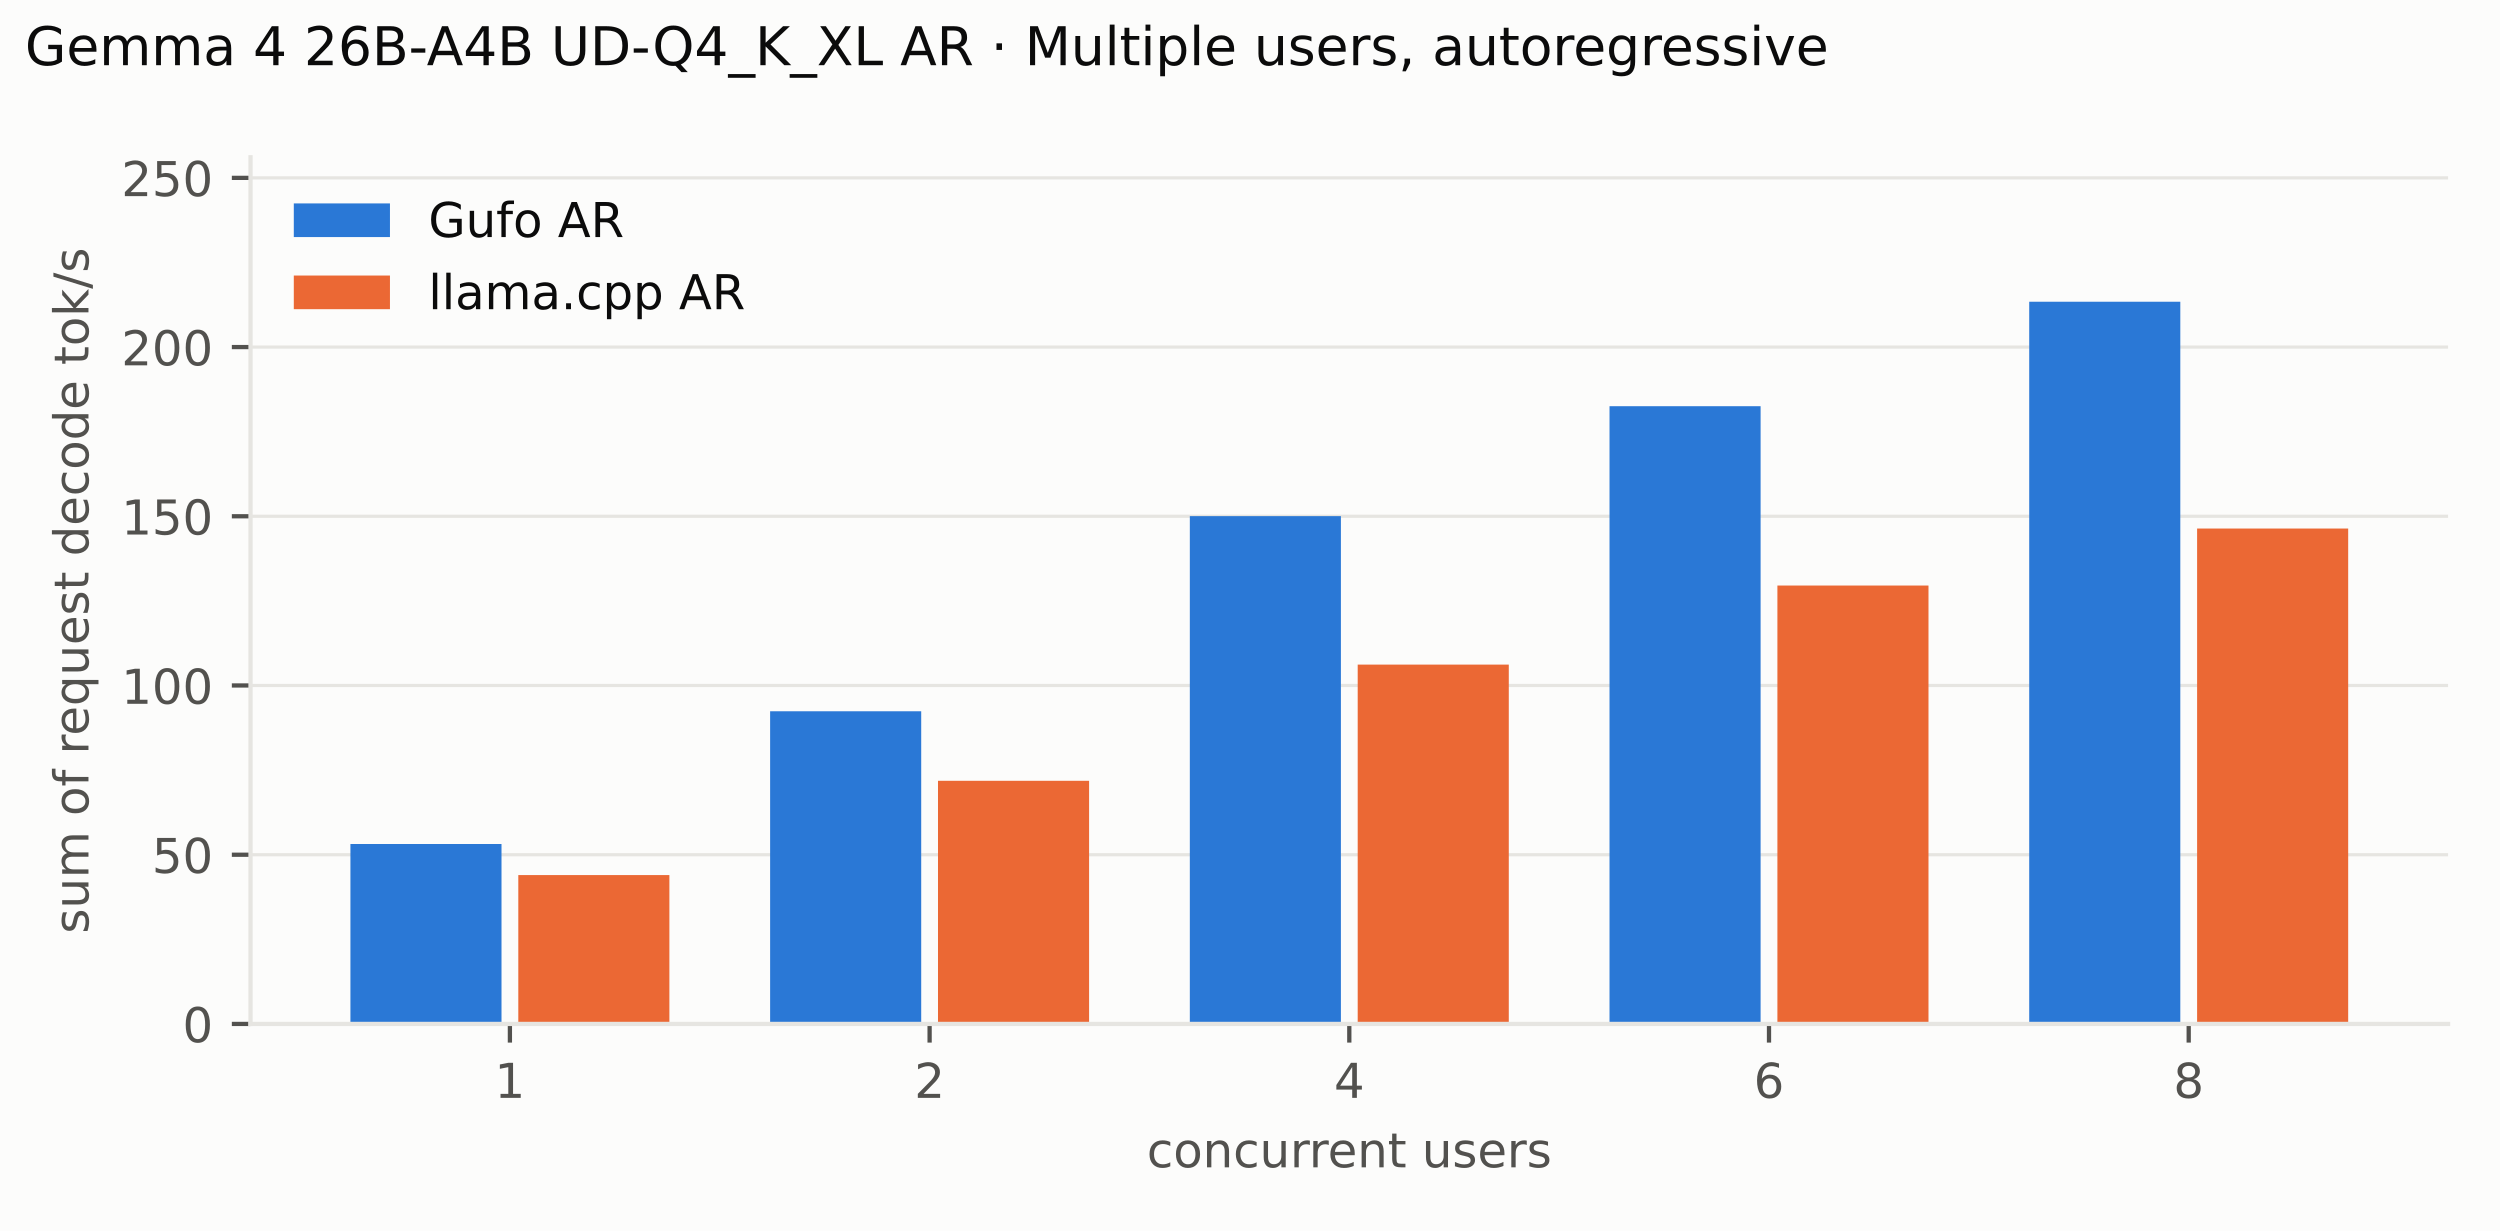
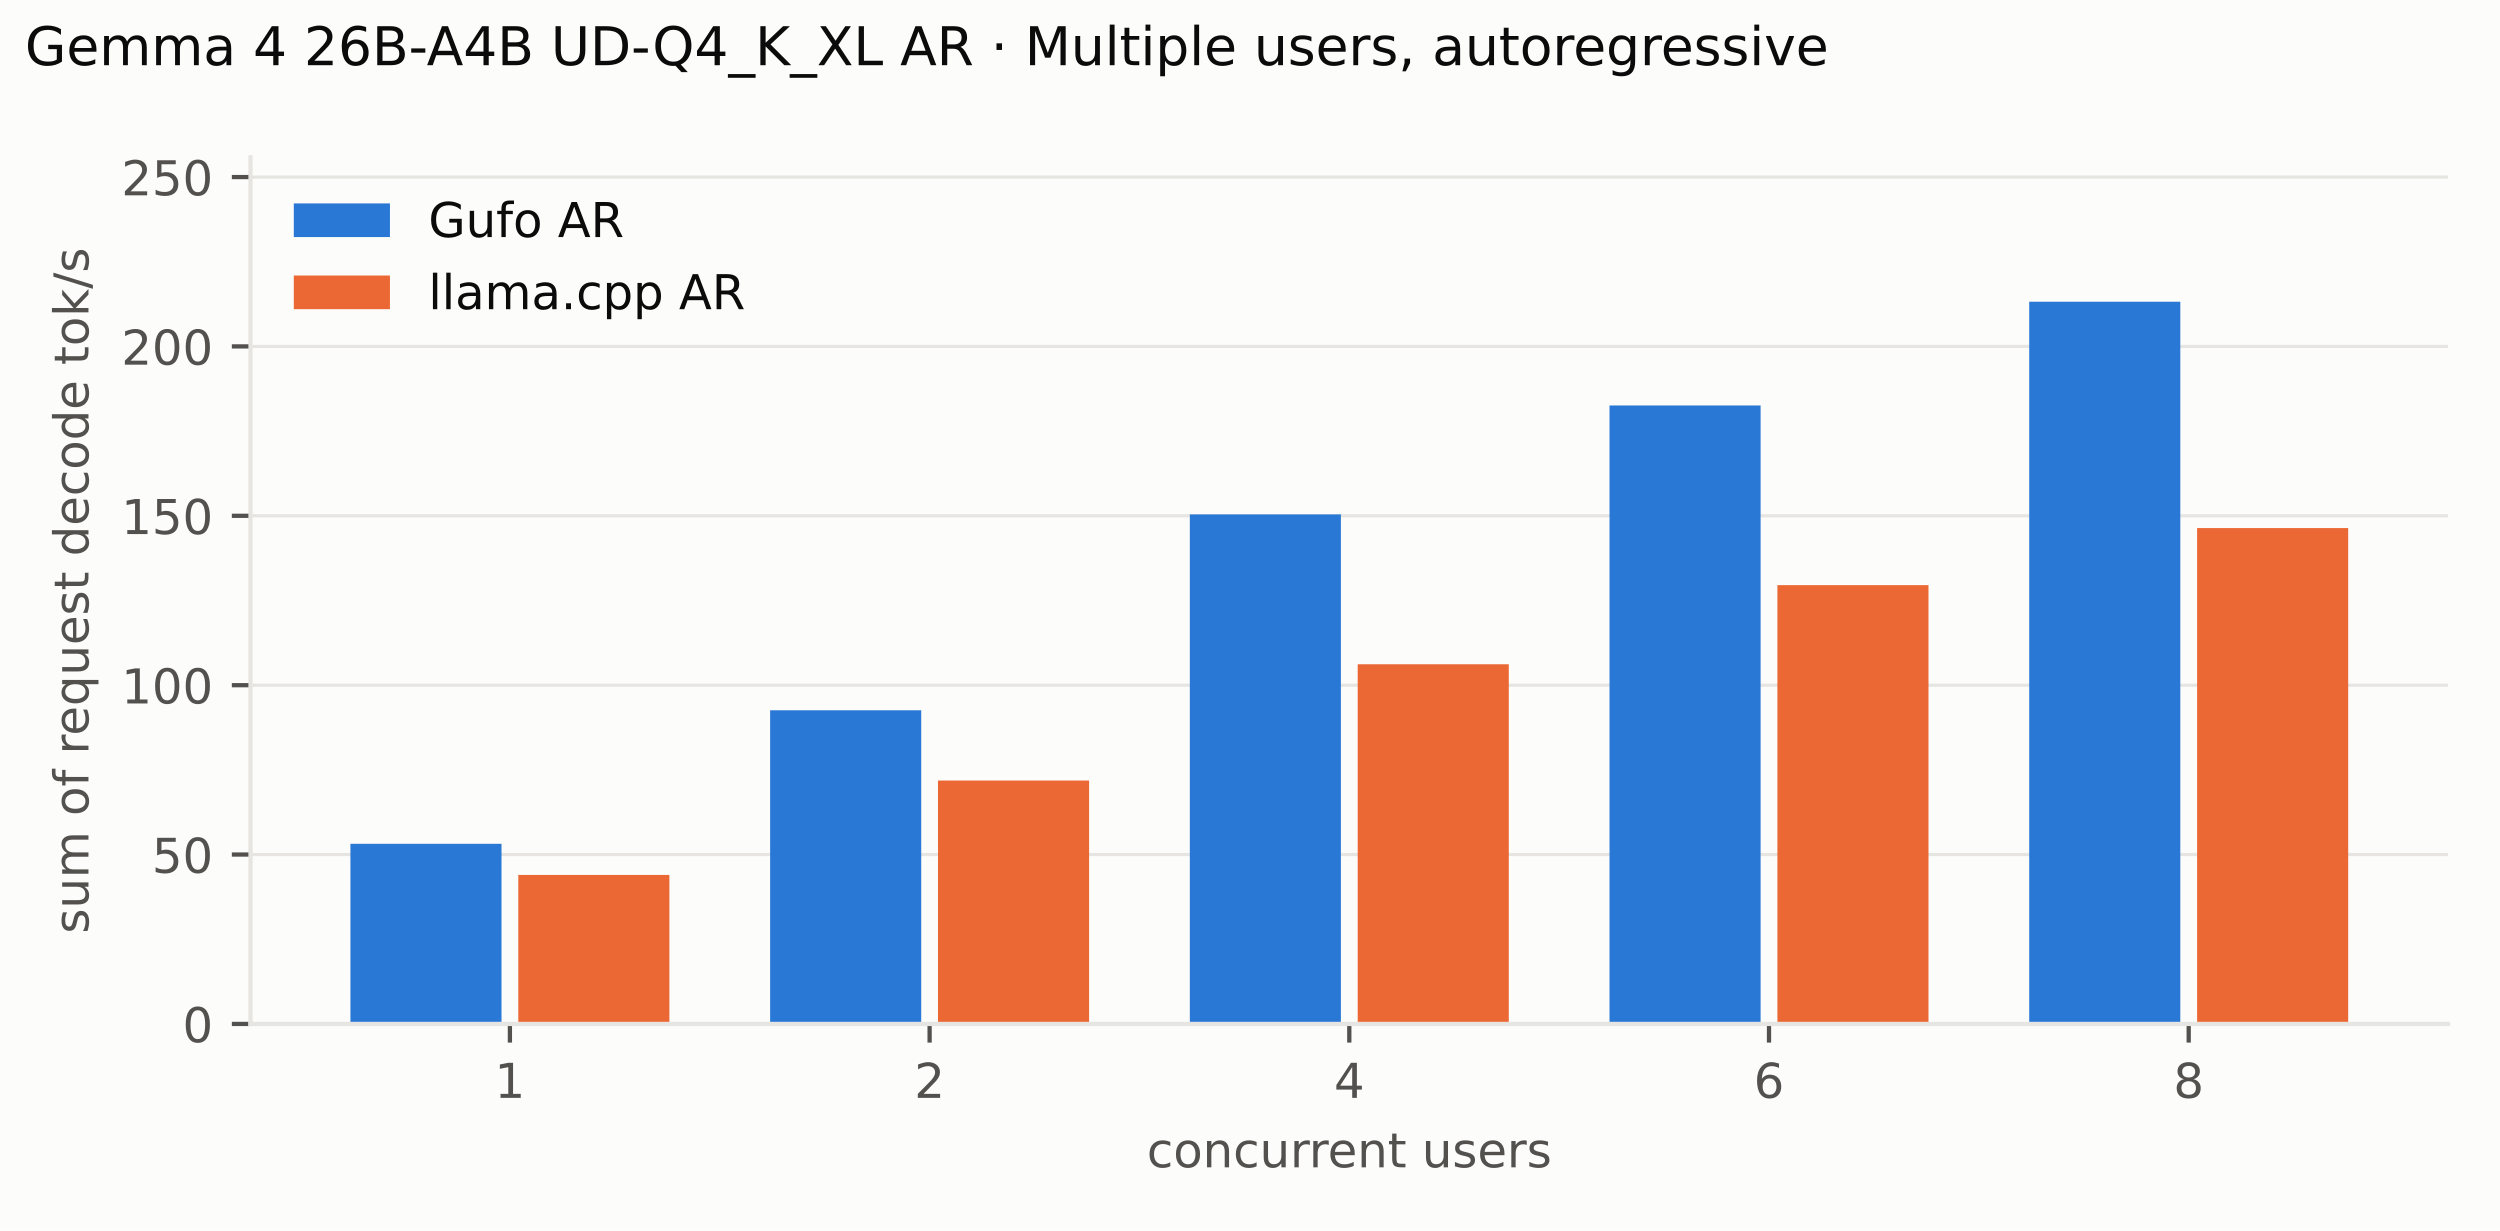
<svg xmlns="http://www.w3.org/2000/svg" xmlns:xlink="http://www.w3.org/1999/xlink" width="468pt" height="230.4pt" viewBox="0 0 468 230.4" version="1.1">
  <defs>
    <style type="text/css">*{stroke-linejoin: round; stroke-linecap: butt}</style>
  </defs>
  <g id="figure_1">
    <g id="patch_1">
      <path d="M 0 230.4 L 468 230.4 L 468 0 L 0 0 z " style="fill: #fcfcfb" />
    </g>
    <g id="axes_1">
      <g id="patch_2">
        <path d="M 46.899 191.68 L 458.28 191.68 L 458.28 29.441 L 46.899 29.441 z " style="fill: #fcfcfb" />
      </g>
      <g id="matplotlib.axis_1">
        <g id="xtick_1">
          <g id="line2d_1">
            <defs>
              <path id="m1ebf051f68" d="M 0 0 L 0 3.5 " style="stroke: #52514e; stroke-width: 0.8" />
            </defs>
            <g>
              <use xlink:href="#m1ebf051f68" x="95.454" y="191.68" style="fill: #52514e; stroke: #52514e; stroke-width: 0.8" />
            </g>
          </g>
          <g id="text_1">
            <text style="font-size: 9px; font-family: 'DejaVu Sans', 'Bitstream Vera Sans', 'Computer Modern Sans Serif', 'Lucida Grande', 'Verdana', 'Geneva', 'Lucid', 'Arial', 'Helvetica', 'Avant Garde', sans-serif; text-anchor: middle; fill: #52514e" x="95.454" y="205.518" transform="rotate(-0 95.4543 205.5179)">1</text>
          </g>
        </g>
        <g id="xtick_2">
          <g id="line2d_2">
            <g>
              <use xlink:href="#m1ebf051f68" x="174.022" y="191.68" style="fill: #52514e; stroke: #52514e; stroke-width: 0.8" />
            </g>
          </g>
          <g id="text_2">
            <text style="font-size: 9px; font-family: 'DejaVu Sans', 'Bitstream Vera Sans', 'Computer Modern Sans Serif', 'Lucida Grande', 'Verdana', 'Geneva', 'Lucid', 'Arial', 'Helvetica', 'Avant Garde', sans-serif; text-anchor: middle; fill: #52514e" x="174.022" y="205.518" transform="rotate(-0 174.022 205.5179)">2</text>
          </g>
        </g>
        <g id="xtick_3">
          <g id="line2d_3">
            <g>
              <use xlink:href="#m1ebf051f68" x="252.59" y="191.68" style="fill: #52514e; stroke: #52514e; stroke-width: 0.8" />
            </g>
          </g>
          <g id="text_3">
            <text style="font-size: 9px; font-family: 'DejaVu Sans', 'Bitstream Vera Sans', 'Computer Modern Sans Serif', 'Lucida Grande', 'Verdana', 'Geneva', 'Lucid', 'Arial', 'Helvetica', 'Avant Garde', sans-serif; text-anchor: middle; fill: #52514e" x="252.59" y="205.518" transform="rotate(-0 252.5897 205.5179)">4</text>
          </g>
        </g>
        <g id="xtick_4">
          <g id="line2d_4">
            <g>
              <use xlink:href="#m1ebf051f68" x="331.157" y="191.68" style="fill: #52514e; stroke: #52514e; stroke-width: 0.8" />
            </g>
          </g>
          <g id="text_4">
            <text style="font-size: 9px; font-family: 'DejaVu Sans', 'Bitstream Vera Sans', 'Computer Modern Sans Serif', 'Lucida Grande', 'Verdana', 'Geneva', 'Lucid', 'Arial', 'Helvetica', 'Avant Garde', sans-serif; text-anchor: middle; fill: #52514e" x="331.157" y="205.518" transform="rotate(-0 331.1574 205.5179)">6</text>
          </g>
        </g>
        <g id="xtick_5">
          <g id="line2d_5">
            <g>
              <use xlink:href="#m1ebf051f68" x="409.725" y="191.68" style="fill: #52514e; stroke: #52514e; stroke-width: 0.8" />
            </g>
          </g>
          <g id="text_5">
            <text style="font-size: 9px; font-family: 'DejaVu Sans', 'Bitstream Vera Sans', 'Computer Modern Sans Serif', 'Lucida Grande', 'Verdana', 'Geneva', 'Lucid', 'Arial', 'Helvetica', 'Avant Garde', sans-serif; text-anchor: middle; fill: #52514e" x="409.725" y="205.518" transform="rotate(-0 409.7252 205.5179)">8</text>
          </g>
        </g>
        <g id="text_6">
          <text style="font-size: 9px; font-family: 'DejaVu Sans', 'Bitstream Vera Sans', 'Computer Modern Sans Serif', 'Lucida Grande', 'Verdana', 'Geneva', 'Lucid', 'Arial', 'Helvetica', 'Avant Garde', sans-serif; text-anchor: middle; fill: #52514e" x="252.59" y="218.518" transform="rotate(-0 252.5897 218.5179)">concurrent users</text>
        </g>
      </g>
      <g id="matplotlib.axis_2">
        <g id="ytick_1">
          <g id="line2d_6">
-             <path d="M 46.899 191.68 L 458.28 191.68 " clip-path="url(#pb5c279a9e9)" style="fill: none; stroke: #e6e5e1; stroke-width: 0.6; stroke-linecap: square" />
+             <path d="M 46.899 191.68 L 458.28 191.68 " clip-path="url(#p9c8b974c5d)" style="fill: none; stroke: #e6e5e1; stroke-width: 0.6; stroke-linecap: square" />
          </g>
          <g id="line2d_7">
            <defs>
              <path id="m680e5b1e24" d="M 0 0 L -3.5 0 " style="stroke: #52514e; stroke-width: 0.8" />
            </defs>
            <g>
              <use xlink:href="#m680e5b1e24" x="46.899" y="191.68" style="fill: #52514e; stroke: #52514e; stroke-width: 0.8" />
            </g>
          </g>
          <g id="text_7">
            <text style="font-size: 9px; font-family: 'DejaVu Sans', 'Bitstream Vera Sans', 'Computer Modern Sans Serif', 'Lucida Grande', 'Verdana', 'Geneva', 'Lucid', 'Arial', 'Helvetica', 'Avant Garde', sans-serif; text-anchor: end; fill: #52514e" x="39.899" y="195.099" transform="rotate(-0 39.89945 195.0989)">0</text>
          </g>
        </g>
        <g id="ytick_2">
          <g id="line2d_8">
-             <path d="M 46.899 160.003 L 458.28 160.003 " clip-path="url(#pb5c279a9e9)" style="fill: none; stroke: #e6e5e1; stroke-width: 0.6; stroke-linecap: square" />
+             <path d="M 46.899 159.973 L 458.28 159.973 " clip-path="url(#p9c8b974c5d)" style="fill: none; stroke: #e6e5e1; stroke-width: 0.6; stroke-linecap: square" />
          </g>
          <g id="line2d_9">
            <g>
-               <use xlink:href="#m680e5b1e24" x="46.899" y="160.003" style="fill: #52514e; stroke: #52514e; stroke-width: 0.8" />
+               <use xlink:href="#m680e5b1e24" x="46.899" y="159.973" style="fill: #52514e; stroke: #52514e; stroke-width: 0.8" />
            </g>
          </g>
          <g id="text_8">
-             <text style="font-size: 9px; font-family: 'DejaVu Sans', 'Bitstream Vera Sans', 'Computer Modern Sans Serif', 'Lucida Grande', 'Verdana', 'Geneva', 'Lucid', 'Arial', 'Helvetica', 'Avant Garde', sans-serif; text-anchor: end; fill: #52514e" x="39.899" y="163.421" transform="rotate(-0 39.89945 163.4215)">50</text>
+             <text style="font-size: 9px; font-family: 'DejaVu Sans', 'Bitstream Vera Sans', 'Computer Modern Sans Serif', 'Lucida Grande', 'Verdana', 'Geneva', 'Lucid', 'Arial', 'Helvetica', 'Avant Garde', sans-serif; text-anchor: end; fill: #52514e" x="39.899" y="163.392" transform="rotate(-0 39.89945 163.3918)">50</text>
          </g>
        </g>
        <g id="ytick_3">
          <g id="line2d_10">
-             <path d="M 46.899 128.325 L 458.28 128.325 " clip-path="url(#pb5c279a9e9)" style="fill: none; stroke: #e6e5e1; stroke-width: 0.6; stroke-linecap: square" />
+             <path d="M 46.899 128.266 L 458.28 128.266 " clip-path="url(#p9c8b974c5d)" style="fill: none; stroke: #e6e5e1; stroke-width: 0.6; stroke-linecap: square" />
          </g>
          <g id="line2d_11">
            <g>
-               <use xlink:href="#m680e5b1e24" x="46.899" y="128.325" style="fill: #52514e; stroke: #52514e; stroke-width: 0.8" />
+               <use xlink:href="#m680e5b1e24" x="46.899" y="128.266" style="fill: #52514e; stroke: #52514e; stroke-width: 0.8" />
            </g>
          </g>
          <g id="text_9">
-             <text style="font-size: 9px; font-family: 'DejaVu Sans', 'Bitstream Vera Sans', 'Computer Modern Sans Serif', 'Lucida Grande', 'Verdana', 'Geneva', 'Lucid', 'Arial', 'Helvetica', 'Avant Garde', sans-serif; text-anchor: end; fill: #52514e" x="39.899" y="131.744" transform="rotate(-0 39.89945 131.744)">100</text>
+             <text style="font-size: 9px; font-family: 'DejaVu Sans', 'Bitstream Vera Sans', 'Computer Modern Sans Serif', 'Lucida Grande', 'Verdana', 'Geneva', 'Lucid', 'Arial', 'Helvetica', 'Avant Garde', sans-serif; text-anchor: end; fill: #52514e" x="39.899" y="131.685" transform="rotate(-0 39.89945 131.6846)">100</text>
          </g>
        </g>
        <g id="ytick_4">
          <g id="line2d_12">
-             <path d="M 46.899 96.648 L 458.28 96.648 " clip-path="url(#pb5c279a9e9)" style="fill: none; stroke: #e6e5e1; stroke-width: 0.6; stroke-linecap: square" />
+             <path d="M 46.899 96.559 L 458.28 96.559 " clip-path="url(#p9c8b974c5d)" style="fill: none; stroke: #e6e5e1; stroke-width: 0.6; stroke-linecap: square" />
          </g>
          <g id="line2d_13">
            <g>
-               <use xlink:href="#m680e5b1e24" x="46.899" y="96.648" style="fill: #52514e; stroke: #52514e; stroke-width: 0.8" />
+               <use xlink:href="#m680e5b1e24" x="46.899" y="96.559" style="fill: #52514e; stroke: #52514e; stroke-width: 0.8" />
            </g>
          </g>
          <g id="text_10">
-             <text style="font-size: 9px; font-family: 'DejaVu Sans', 'Bitstream Vera Sans', 'Computer Modern Sans Serif', 'Lucida Grande', 'Verdana', 'Geneva', 'Lucid', 'Arial', 'Helvetica', 'Avant Garde', sans-serif; text-anchor: end; fill: #52514e" x="39.899" y="100.067" transform="rotate(-0 39.89945 100.0666)">150</text>
+             <text style="font-size: 9px; font-family: 'DejaVu Sans', 'Bitstream Vera Sans', 'Computer Modern Sans Serif', 'Lucida Grande', 'Verdana', 'Geneva', 'Lucid', 'Arial', 'Helvetica', 'Avant Garde', sans-serif; text-anchor: end; fill: #52514e" x="39.899" y="99.977" transform="rotate(-0 39.89945 99.97745)">150</text>
          </g>
        </g>
        <g id="ytick_5">
          <g id="line2d_14">
-             <path d="M 46.899 64.97 L 458.28 64.97 " clip-path="url(#pb5c279a9e9)" style="fill: none; stroke: #e6e5e1; stroke-width: 0.6; stroke-linecap: square" />
+             <path d="M 46.899 64.851 L 458.28 64.851 " clip-path="url(#p9c8b974c5d)" style="fill: none; stroke: #e6e5e1; stroke-width: 0.6; stroke-linecap: square" />
          </g>
          <g id="line2d_15">
            <g>
-               <use xlink:href="#m680e5b1e24" x="46.899" y="64.97" style="fill: #52514e; stroke: #52514e; stroke-width: 0.8" />
+               <use xlink:href="#m680e5b1e24" x="46.899" y="64.851" style="fill: #52514e; stroke: #52514e; stroke-width: 0.8" />
            </g>
          </g>
          <g id="text_11">
-             <text style="font-size: 9px; font-family: 'DejaVu Sans', 'Bitstream Vera Sans', 'Computer Modern Sans Serif', 'Lucida Grande', 'Verdana', 'Geneva', 'Lucid', 'Arial', 'Helvetica', 'Avant Garde', sans-serif; text-anchor: end; fill: #52514e" x="39.899" y="68.389" transform="rotate(-0 39.89945 68.38915)">200</text>
+             <text style="font-size: 9px; font-family: 'DejaVu Sans', 'Bitstream Vera Sans', 'Computer Modern Sans Serif', 'Lucida Grande', 'Verdana', 'Geneva', 'Lucid', 'Arial', 'Helvetica', 'Avant Garde', sans-serif; text-anchor: end; fill: #52514e" x="39.899" y="68.27" transform="rotate(-0 39.89945 68.27029)">200</text>
          </g>
        </g>
        <g id="ytick_6">
          <g id="line2d_16">
-             <path d="M 46.899 33.293 L 458.28 33.293 " clip-path="url(#pb5c279a9e9)" style="fill: none; stroke: #e6e5e1; stroke-width: 0.6; stroke-linecap: square" />
+             <path d="M 46.899 33.144 L 458.28 33.144 " clip-path="url(#p9c8b974c5d)" style="fill: none; stroke: #e6e5e1; stroke-width: 0.6; stroke-linecap: square" />
          </g>
          <g id="line2d_17">
            <g>
-               <use xlink:href="#m680e5b1e24" x="46.899" y="33.293" style="fill: #52514e; stroke: #52514e; stroke-width: 0.8" />
+               <use xlink:href="#m680e5b1e24" x="46.899" y="33.144" style="fill: #52514e; stroke: #52514e; stroke-width: 0.8" />
            </g>
          </g>
          <g id="text_12">
-             <text style="font-size: 9px; font-family: 'DejaVu Sans', 'Bitstream Vera Sans', 'Computer Modern Sans Serif', 'Lucida Grande', 'Verdana', 'Geneva', 'Lucid', 'Arial', 'Helvetica', 'Avant Garde', sans-serif; text-anchor: end; fill: #52514e" x="39.899" y="36.712" transform="rotate(-0 39.89945 36.7117)">250</text>
+             <text style="font-size: 9px; font-family: 'DejaVu Sans', 'Bitstream Vera Sans', 'Computer Modern Sans Serif', 'Lucida Grande', 'Verdana', 'Geneva', 'Lucid', 'Arial', 'Helvetica', 'Avant Garde', sans-serif; text-anchor: end; fill: #52514e" x="39.899" y="36.563" transform="rotate(-0 39.89945 36.56312)">250</text>
          </g>
        </g>
        <g id="text_13">
          <text style="font-size: 9px; font-family: 'DejaVu Sans', 'Bitstream Vera Sans', 'Computer Modern Sans Serif', 'Lucida Grande', 'Verdana', 'Geneva', 'Lucid', 'Arial', 'Helvetica', 'Avant Garde', sans-serif; text-anchor: middle; fill: #52514e" x="16.559" y="110.56" transform="rotate(-90 16.55859 110.5604)">sum of request decode tok/s</text>
        </g>
      </g>
      <g id="patch_3">
-         <path d="M 65.599 191.68 L 93.883 191.68 L 93.883 158.001 L 65.599 158.001 z " clip-path="url(#pb5c279a9e9)" style="fill: #2a78d6" />
+         <path d="M 65.599 191.68 L 93.883 191.68 L 93.883 157.956 L 65.599 157.956 z " clip-path="url(#p9c8b974c5d)" style="fill: #2a78d6" />
      </g>
      <g id="patch_4">
-         <path d="M 144.166 191.68 L 172.451 191.68 L 172.451 133.153 L 144.166 133.153 z " clip-path="url(#pb5c279a9e9)" style="fill: #2a78d6" />
+         <path d="M 144.166 191.68 L 172.451 191.68 L 172.451 132.965 L 144.166 132.965 z " clip-path="url(#p9c8b974c5d)" style="fill: #2a78d6" />
      </g>
      <g id="patch_5">
-         <path d="M 222.734 191.68 L 251.018 191.68 L 251.018 96.616 L 222.734 96.616 z " clip-path="url(#pb5c279a9e9)" style="fill: #2a78d6" />
+         <path d="M 222.734 191.68 L 251.018 191.68 L 251.018 96.292 L 222.734 96.292 z " clip-path="url(#p9c8b974c5d)" style="fill: #2a78d6" />
      </g>
      <g id="patch_6">
-         <path d="M 301.302 191.68 L 329.586 191.68 L 329.586 76.038 L 301.302 76.038 z " clip-path="url(#pb5c279a9e9)" style="fill: #2a78d6" />
+         <path d="M 301.302 191.68 L 329.586 191.68 L 329.586 75.904 L 301.302 75.904 z " clip-path="url(#p9c8b974c5d)" style="fill: #2a78d6" />
      </g>
      <g id="patch_7">
-         <path d="M 379.869 191.68 L 408.154 191.68 L 408.154 56.481 L 379.869 56.481 z " clip-path="url(#pb5c279a9e9)" style="fill: #2a78d6" />
+         <path d="M 379.869 191.68 L 408.154 191.68 L 408.154 56.481 L 379.869 56.481 z " clip-path="url(#p9c8b974c5d)" style="fill: #2a78d6" />
      </g>
      <g id="patch_8">
-         <path d="M 97.026 191.68 L 125.31 191.68 L 125.31 163.81 L 97.026 163.81 z " clip-path="url(#pb5c279a9e9)" style="fill: #eb6834" />
+         <path d="M 97.026 191.68 L 125.31 191.68 L 125.31 163.784 L 97.026 163.784 z " clip-path="url(#p9c8b974c5d)" style="fill: #eb6834" />
      </g>
      <g id="patch_9">
-         <path d="M 175.593 191.68 L 203.878 191.68 L 203.878 146.16 L 175.593 146.16 z " clip-path="url(#pb5c279a9e9)" style="fill: #eb6834" />
+         <path d="M 175.593 191.68 L 203.878 191.68 L 203.878 146.117 L 175.593 146.117 z " clip-path="url(#p9c8b974c5d)" style="fill: #eb6834" />
      </g>
      <g id="patch_10">
-         <path d="M 254.161 191.68 L 282.445 191.68 L 282.445 124.416 L 254.161 124.416 z " clip-path="url(#pb5c279a9e9)" style="fill: #eb6834" />
+         <path d="M 254.161 191.68 L 282.445 191.68 L 282.445 124.353 L 254.161 124.353 z " clip-path="url(#p9c8b974c5d)" style="fill: #eb6834" />
      </g>
      <g id="patch_11">
-         <path d="M 332.729 191.68 L 361.013 191.68 L 361.013 109.616 L 332.729 109.616 z " clip-path="url(#pb5c279a9e9)" style="fill: #eb6834" />
+         <path d="M 332.729 191.68 L 361.013 191.68 L 361.013 109.539 L 332.729 109.539 z " clip-path="url(#p9c8b974c5d)" style="fill: #eb6834" />
      </g>
      <g id="patch_12">
-         <path d="M 411.297 191.68 L 439.581 191.68 L 439.581 98.947 L 411.297 98.947 z " clip-path="url(#pb5c279a9e9)" style="fill: #eb6834" />
+         <path d="M 411.297 191.68 L 439.581 191.68 L 439.581 98.86 L 411.297 98.86 z " clip-path="url(#p9c8b974c5d)" style="fill: #eb6834" />
      </g>
      <g id="patch_13">
        <path d="M 46.899 191.68 L 46.899 29.441 " style="fill: none; stroke: #e6e5e1; stroke-width: 0.8; stroke-linejoin: miter; stroke-linecap: square" />
      </g>
      <g id="patch_14">
        <path d="M 46.899 191.68 L 458.28 191.68 " style="fill: none; stroke: #e6e5e1; stroke-width: 0.8; stroke-linejoin: miter; stroke-linecap: square" />
      </g>
      <g id="legend_1">
        <g id="patch_15">
          <path d="M 54.999 44.379 L 72.999 44.379 L 72.999 38.079 L 54.999 38.079 z " style="fill: #2a78d6" />
        </g>
        <g id="text_14">
          <text style="font-size: 9px; font-family: 'DejaVu Sans', 'Bitstream Vera Sans', 'Computer Modern Sans Serif', 'Lucida Grande', 'Verdana', 'Geneva', 'Lucid', 'Arial', 'Helvetica', 'Avant Garde', sans-serif; text-anchor: start; fill: #0b0b0b" x="80.199" y="44.379" transform="rotate(-0 80.19945 44.37938)">Gufo AR</text>
        </g>
        <g id="patch_16">
          <path d="M 54.999 57.88 L 72.999 57.88 L 72.999 51.58 L 54.999 51.58 z " style="fill: #eb6834" />
        </g>
        <g id="text_15">
          <text style="font-size: 9px; font-family: 'DejaVu Sans', 'Bitstream Vera Sans', 'Computer Modern Sans Serif', 'Lucida Grande', 'Verdana', 'Geneva', 'Lucid', 'Arial', 'Helvetica', 'Avant Garde', sans-serif; text-anchor: start; fill: #0b0b0b" x="80.199" y="57.88" transform="rotate(-0 80.19945 57.88008)">llama.cpp AR</text>
        </g>
      </g>
    </g>
    <g id="text_16">
      <text style="font-size: 10px; font-family: 'DejaVu Sans', 'Bitstream Vera Sans', 'Computer Modern Sans Serif', 'Lucida Grande', 'Verdana', 'Geneva', 'Lucid', 'Arial', 'Helvetica', 'Avant Garde', sans-serif; text-anchor: start; fill: #0b0b0b" x="4.68" y="12.206" transform="rotate(-0 4.68 12.20644)">Gemma 4 26B-A4B UD-Q4_K_XL AR · Multiple users, autoregressive</text>
    </g>
  </g>
  <defs>
-     <clipPath id="pb5c279a9e9">
+     <clipPath id="p9c8b974c5d">
      <rect x="46.899" y="29.441" width="411.381" height="162.239" />
    </clipPath>
  </defs>
</svg>
